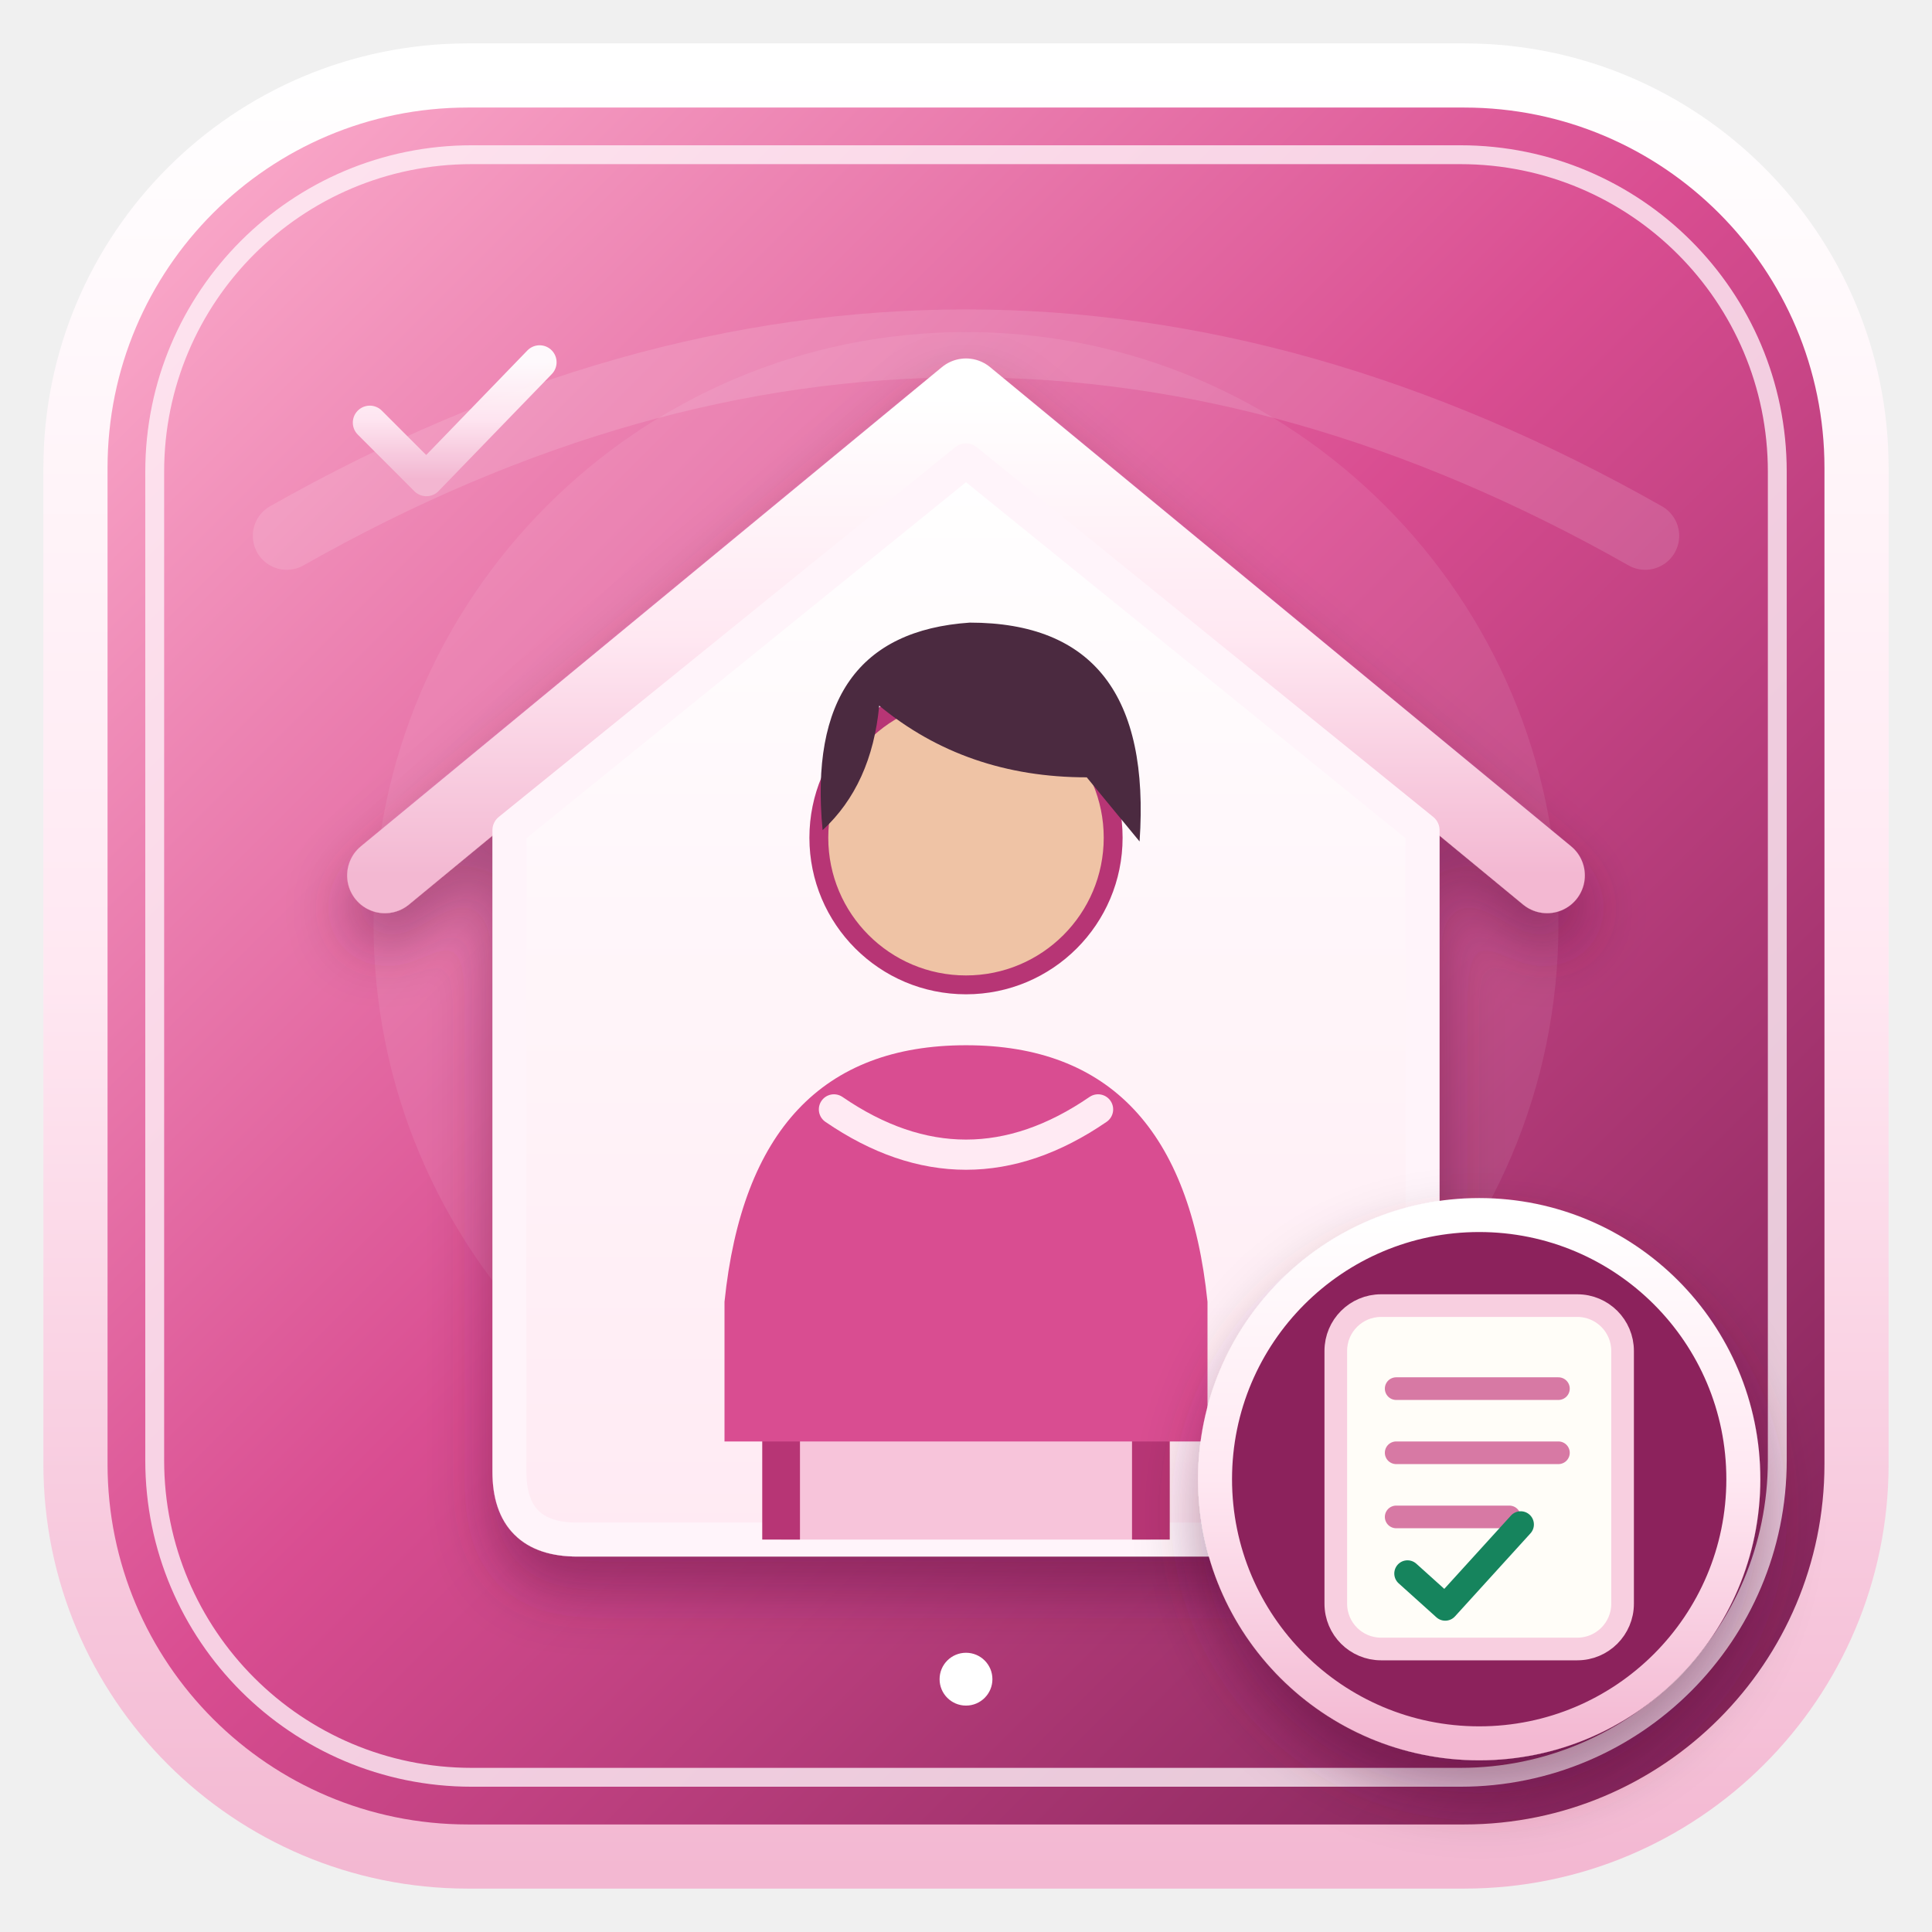
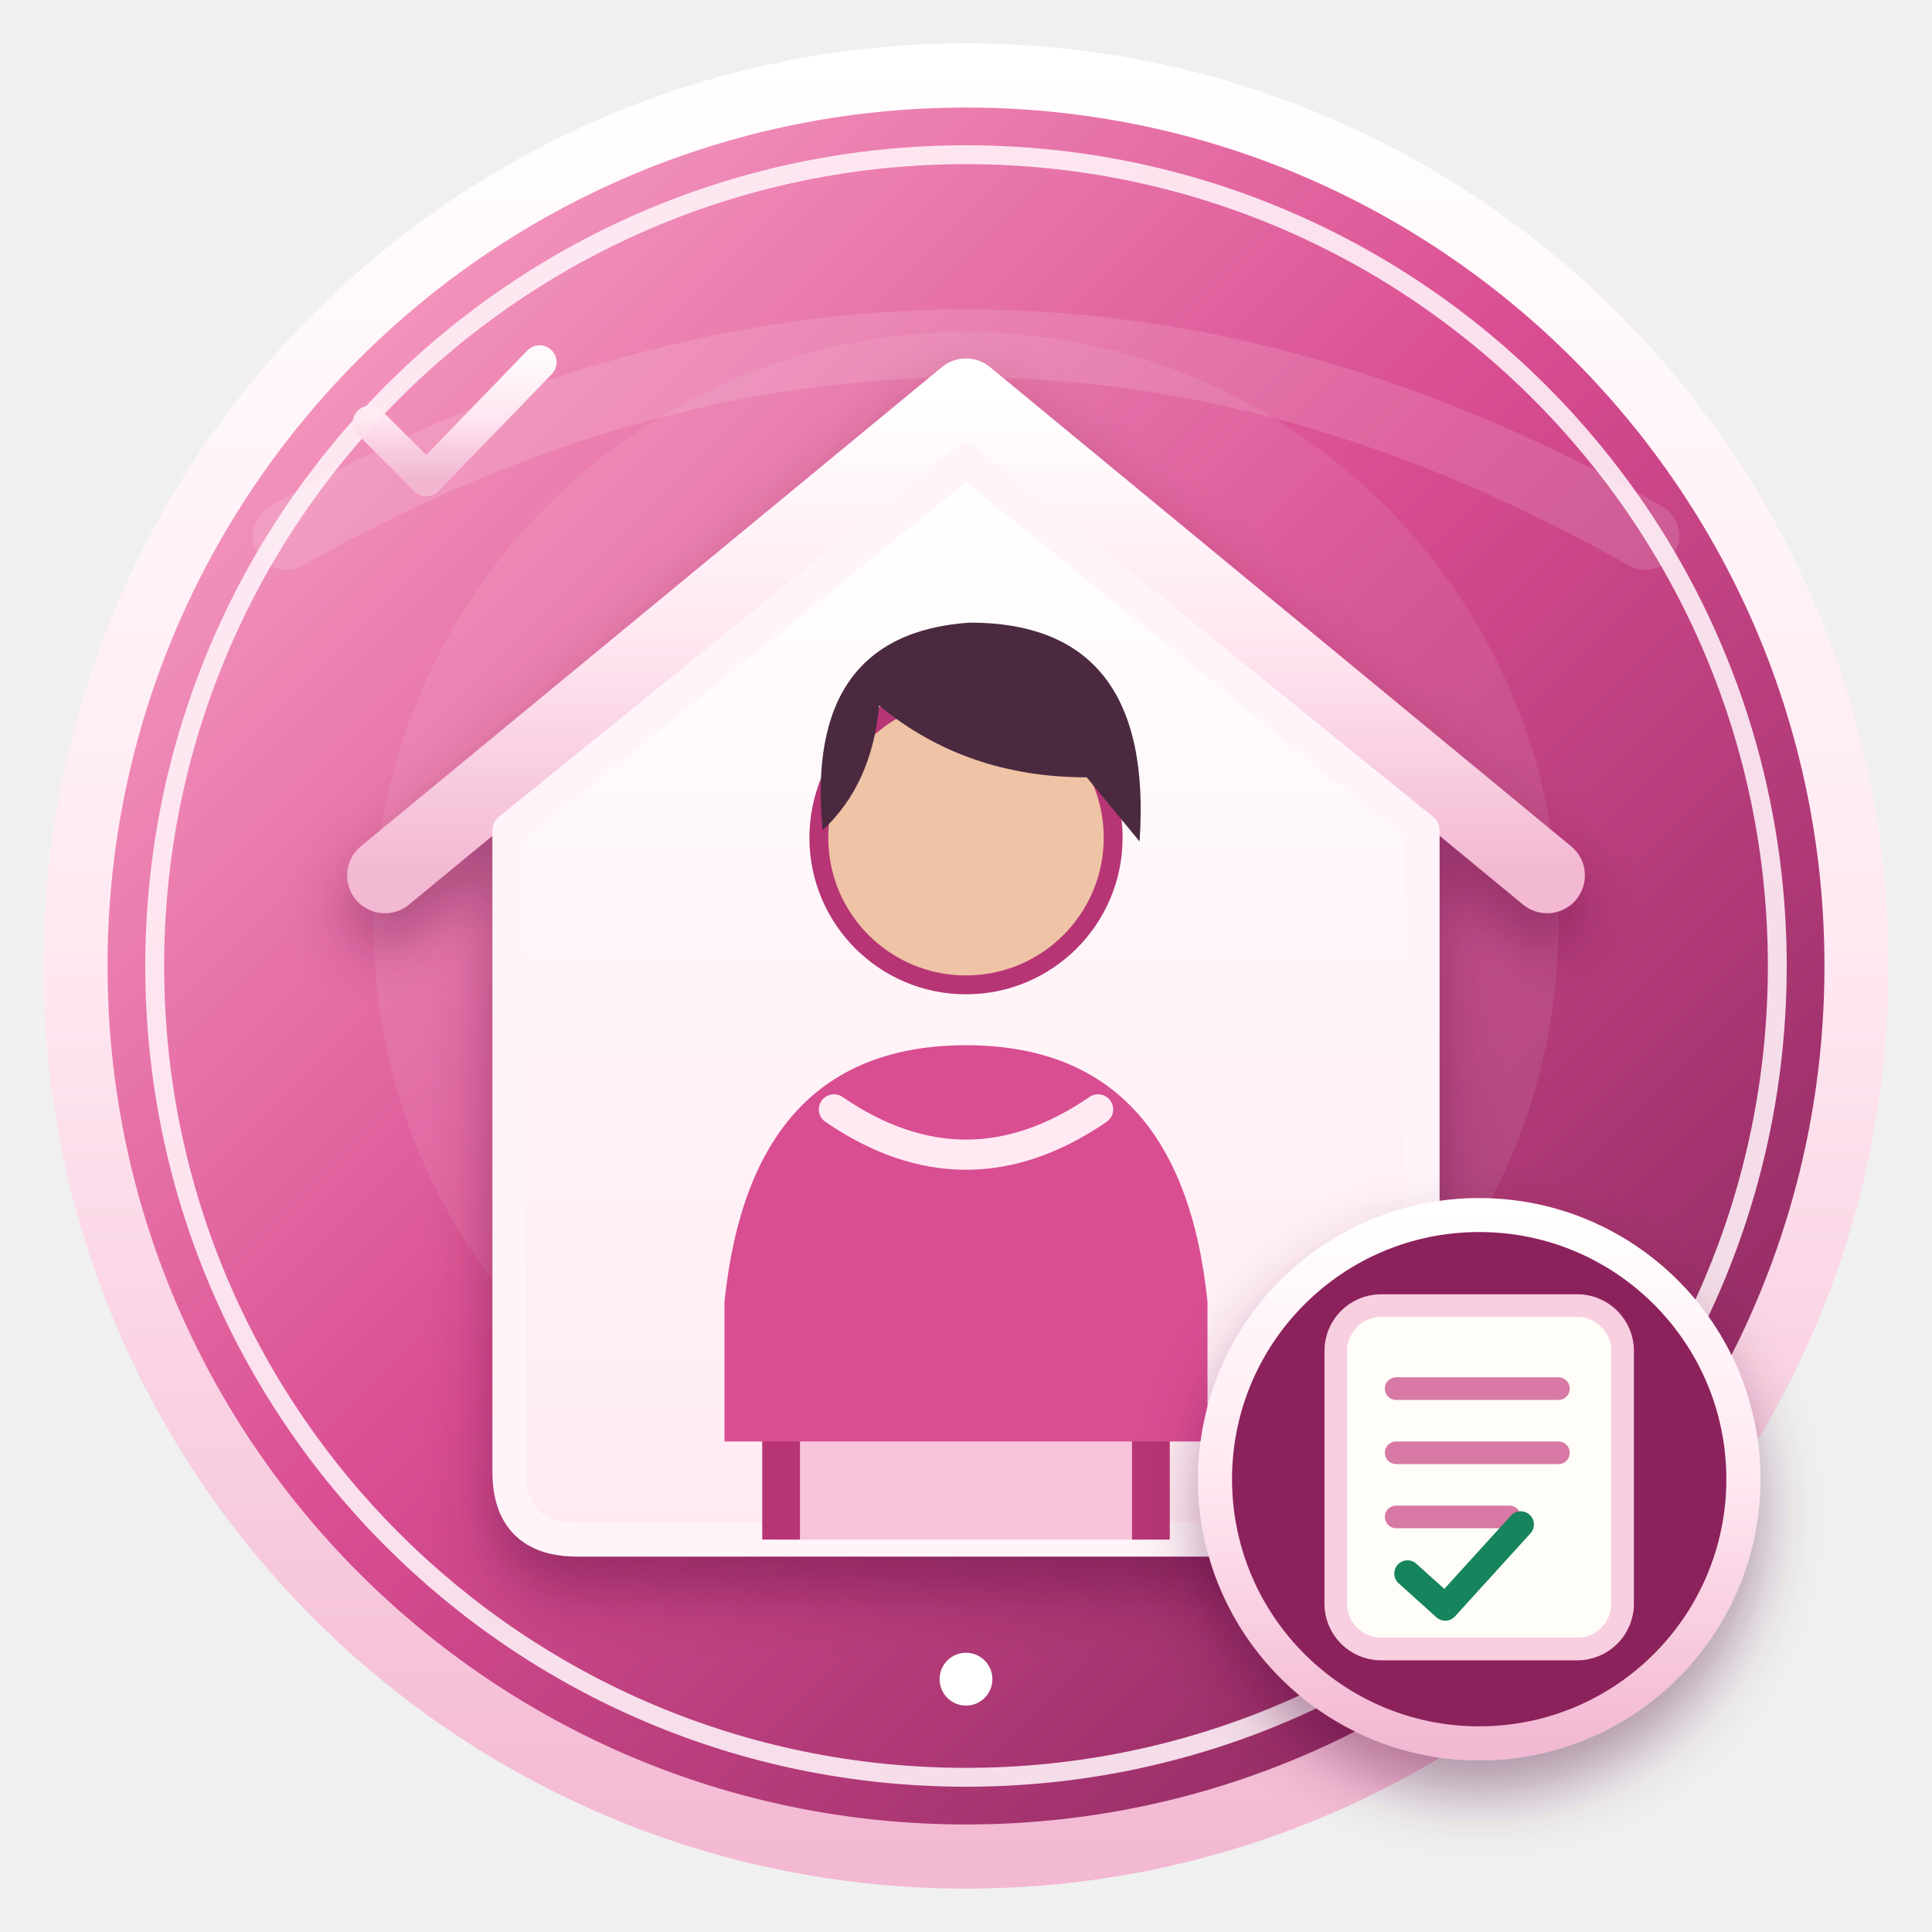
<svg xmlns="http://www.w3.org/2000/svg" viewBox="0 0 512 512" role="img" aria-labelledby="t d">
  <defs>
    <linearGradient id="bg" x1="0" y1="0" x2="1" y2="1">
      <stop stop-color="#ffb7d2" />
      <stop offset=".48" stop-color="#d94d91" />
      <stop offset="1" stop-color="#741d50" />
    </linearGradient>
-     <linearGradient id="gold" x1="0" y1="0" x2="0" y2="1">
+     <linearGradient id="rim" x1="0" y1="0" x2="0" y2="1">
      <stop stop-color="#ffffff" />
      <stop offset=".5" stop-color="#ffe8f2" />
      <stop offset="1" stop-color="#f3b8d2" />
    </linearGradient>
    <linearGradient id="paper" x1="0" y1="0" x2="0" y2="1">
      <stop stop-color="#fff" />
      <stop offset="1" stop-color="#ffeaf3" />
    </linearGradient>
    <filter id="shadow" x="-30%" y="-30%" width="160%" height="170%">
      <feDropShadow dx="0" dy="9" stdDeviation="8" flood-color="#4a1030" flood-opacity=".38" />
    </filter>
  </defs>
-   <rect x="20" y="20" width="472" height="472" rx="104" fill="url(#bg)" stroke="url(#gold)" stroke-width="17" />
-   <rect x="41" y="41" width="430" height="430" rx="84" fill="none" stroke="#fff4fa" stroke-opacity=".78" stroke-width="5" />
+   <circle cx="256" cy="256" r="236" fill="url(#bg)" stroke="url(#rim)" stroke-width="17" />
+   <circle cx="256" cy="256" r="215" fill="none" stroke="#fff4fa" stroke-opacity=".88" stroke-width="5" />
  <path d="M76 142Q256 40 436 142" fill="none" stroke="#fff" stroke-opacity=".13" stroke-width="18" stroke-linecap="round" />
  <circle cx="256" cy="245" r="157" fill="#fff" opacity=".08" />
  <g filter="url(#shadow)" stroke-linejoin="round">
-     <path d="M102 232 256 105l154 127" fill="none" stroke="url(#gold)" stroke-width="20" stroke-linecap="round" stroke-linejoin="round" />
+     <path d="M102 232 256 105l154 127" fill="none" stroke="url(#rim)" stroke-width="20" stroke-linecap="round" stroke-linejoin="round" />
    <path d="M135 220 256 122l121 98v170q0 18-18 18H153q-18 0-18-18z" fill="url(#paper)" stroke="#fff4fa" stroke-width="9" />
    <path d="M207 408v-90q0-20 20-20h58q20 0 20 20v90" fill="#f7c4da" stroke="#b73575" stroke-width="10" />
    <circle cx="256" cy="222" r="39" fill="#efc3a5" stroke="#b73575" stroke-width="5" />
    <path d="M218 220q-5-52 39-55 49 0 45 58l-14-17q-32 0-55-19-2 21-15 33" fill="#4b2940" />
    <path d="M192 345q7-68 64-68t64 68v37H192z" fill="#d94d91" />
    <path d="M221 294q35 24 70 0" fill="none" stroke="#ffeaf3" stroke-width="8" stroke-linecap="round" />
  </g>
  <g filter="url(#shadow)" transform="translate(326 326)">
-     <circle cx="66" cy="66" r="70" fill="#8c245c" stroke="url(#gold)" stroke-width="9" />
+     <circle cx="66" cy="66" r="70" fill="#8c245c" stroke="url(#rim)" stroke-width="9" />
    <rect x="28" y="20" width="76" height="91" rx="12" fill="#fffdf8" stroke="#f8cfe0" stroke-width="6" />
    <path d="M44 42h43M44 59h43M44 76h30" stroke="#d779a4" stroke-width="6" stroke-linecap="round" />
    <path d="m47 91 10 9 20-22" fill="none" stroke="#16845d" stroke-width="7" stroke-linecap="round" stroke-linejoin="round" />
  </g>
-   <path d="m98 112 15 15 30-31" fill="none" stroke="url(#gold)" stroke-width="9" stroke-linecap="round" stroke-linejoin="round" opacity=".95" />
+   <path d="m98 112 15 15 30-31" fill="none" stroke="url(#rim)" stroke-width="9" stroke-linecap="round" stroke-linejoin="round" opacity=".95" />
  <circle cx="256" cy="445" r="7" fill="#ffffff" />
</svg>
